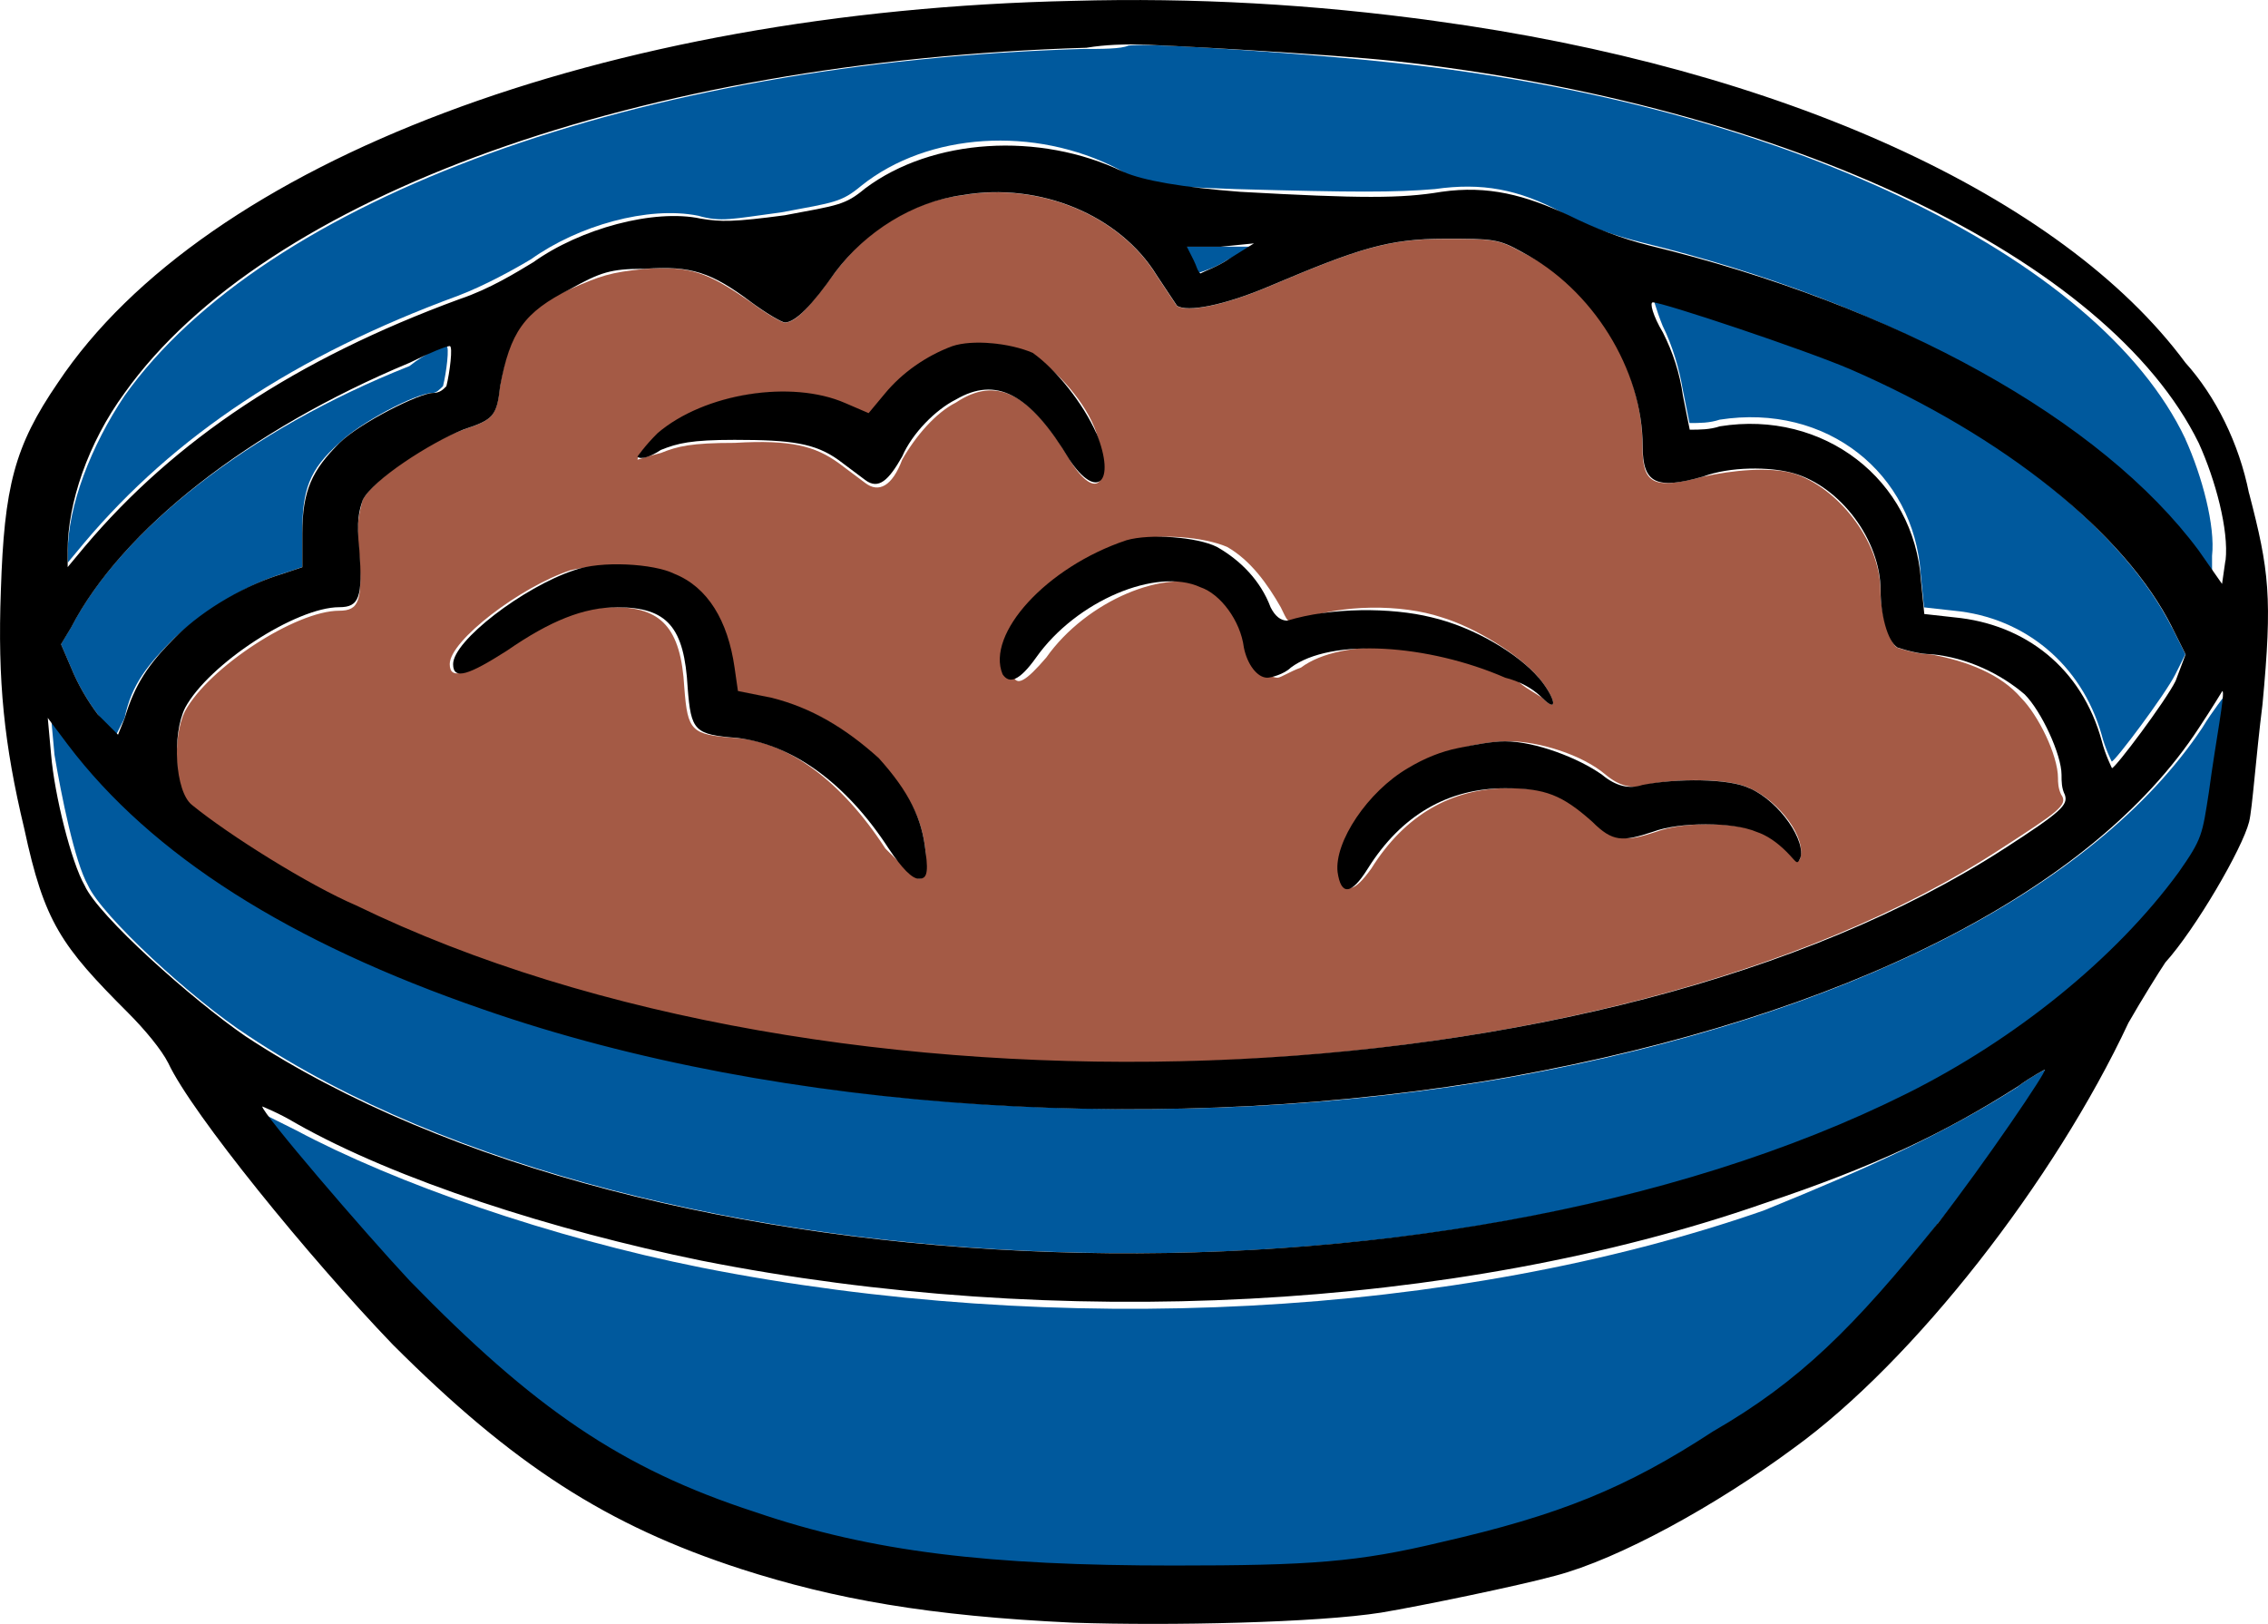
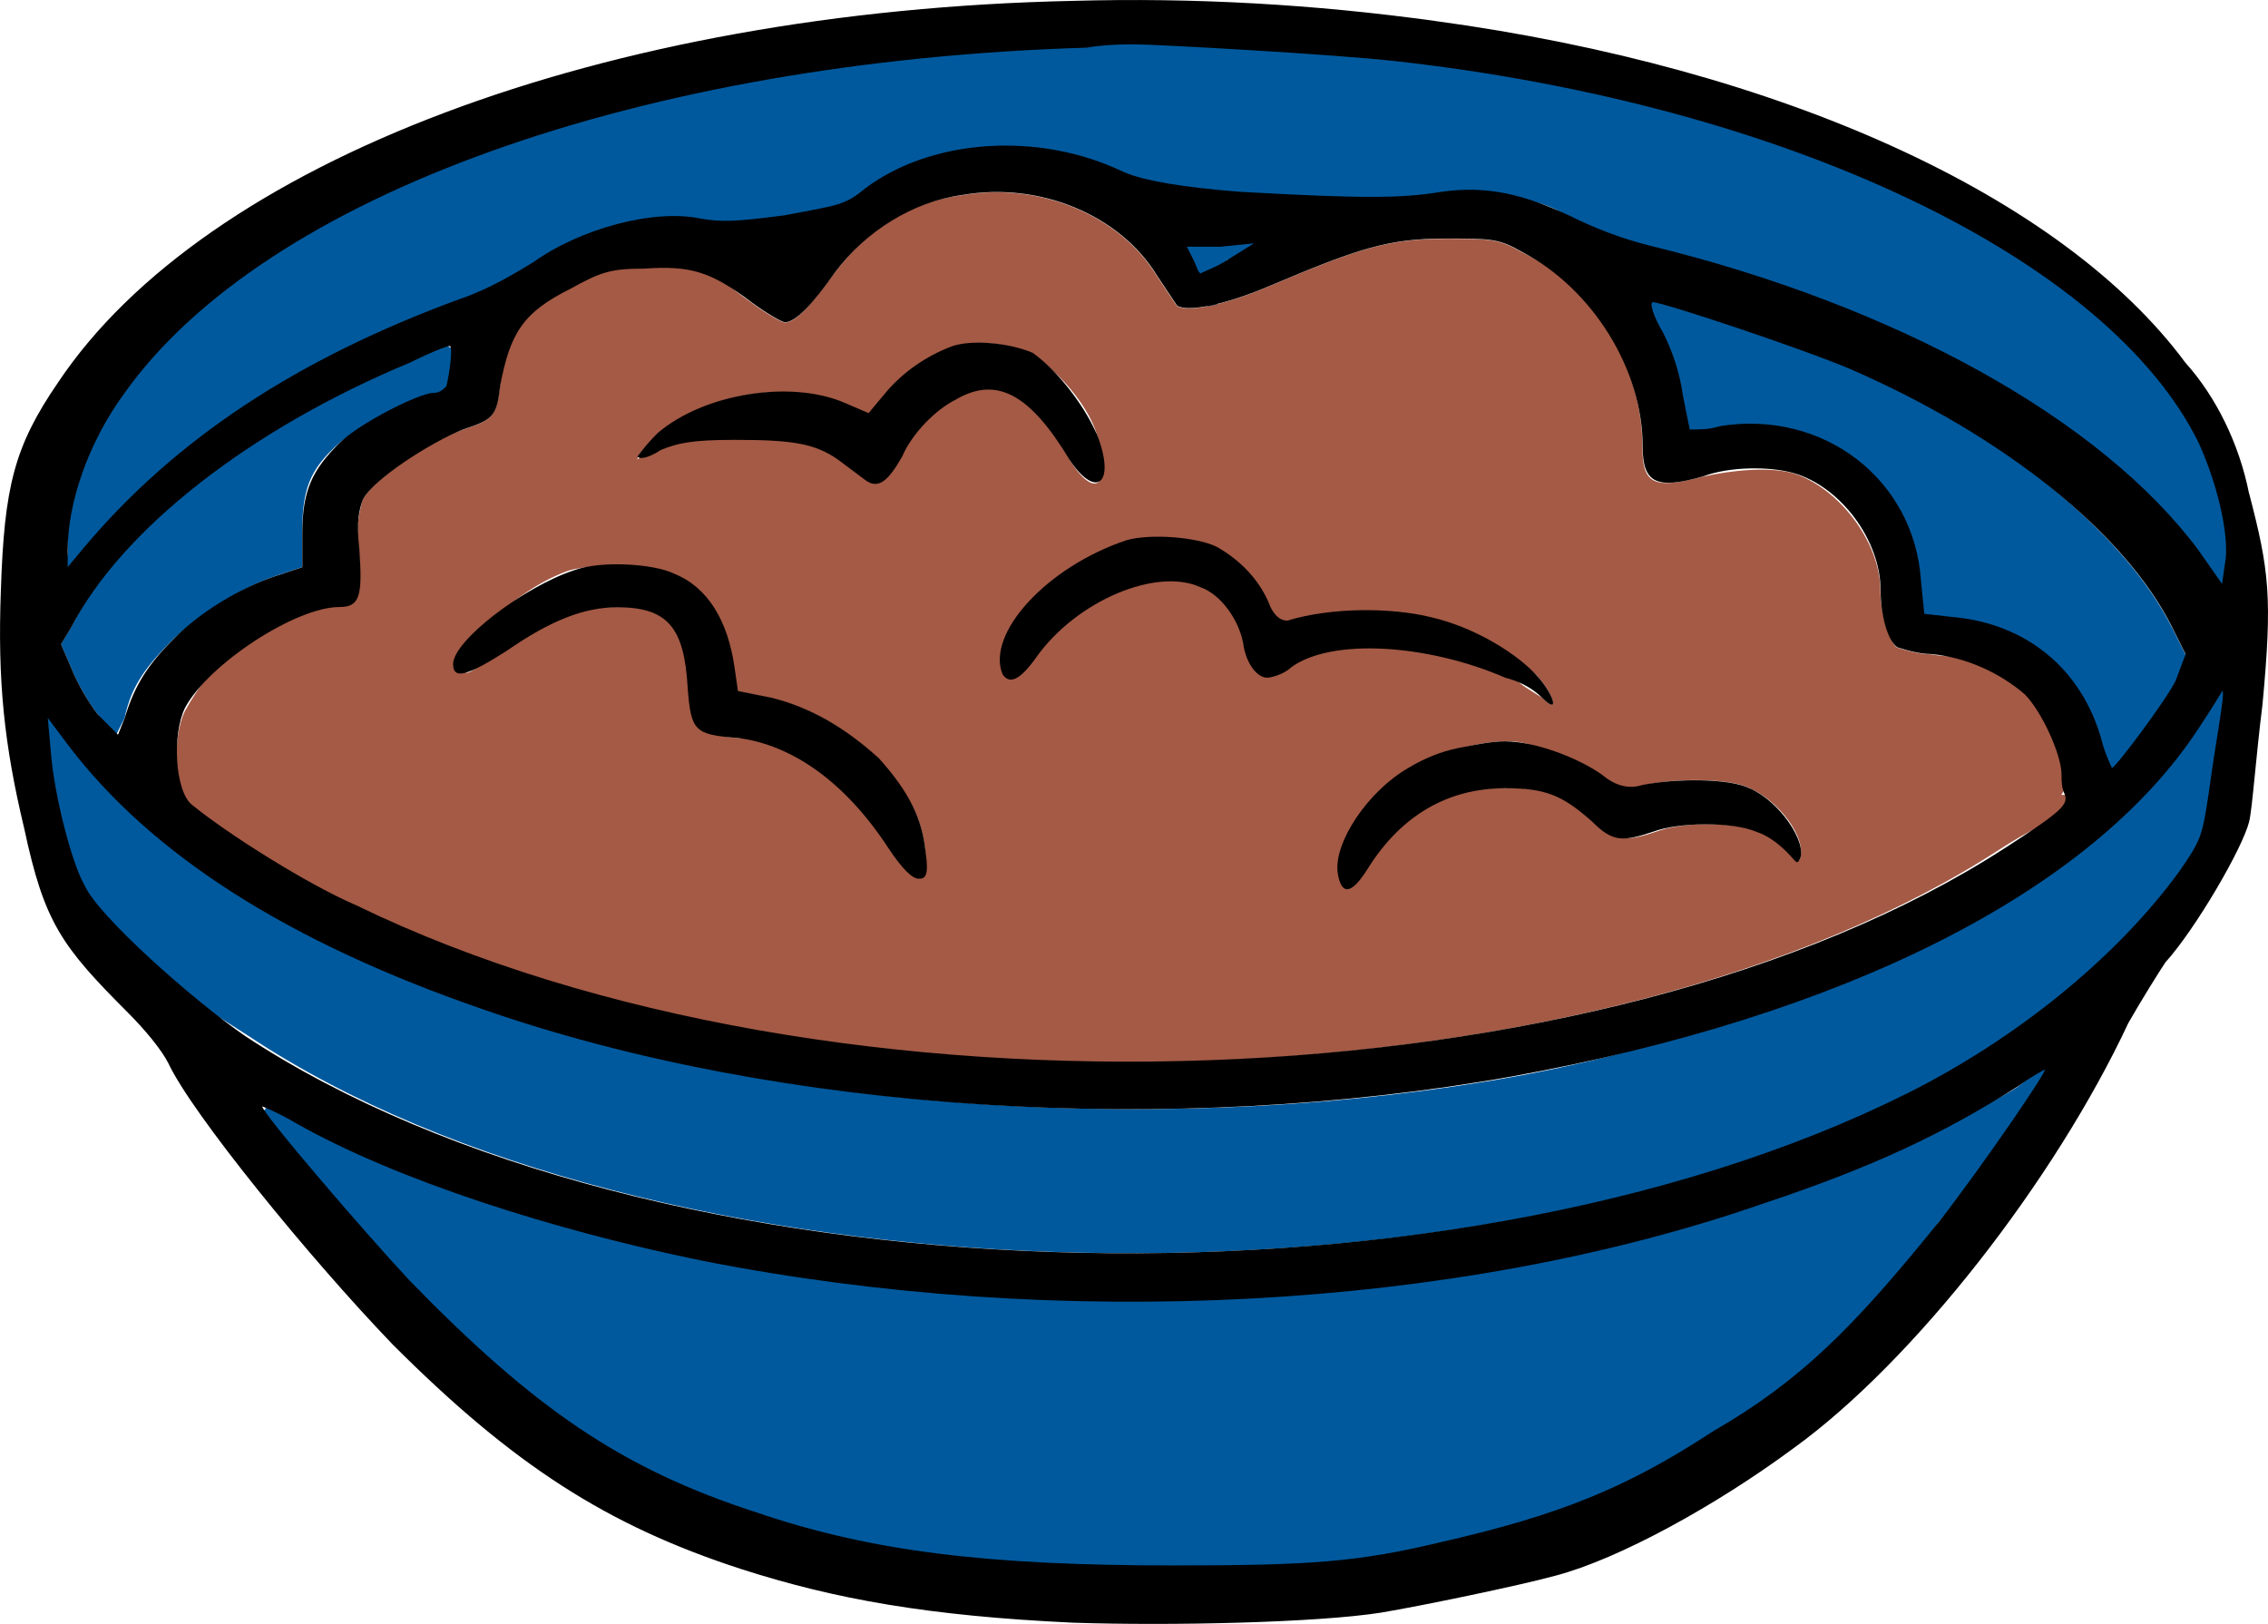
<svg xmlns="http://www.w3.org/2000/svg" id="Camada_1" data-name="Camada 1" viewBox="0 0 263.09 188.36">
  <defs>
    <style>
      .cls-1 {
        fill: #00599d;
      }

      .cls-2 {
        fill: #a45a45;
      }
    </style>
  </defs>
  <g id="Camada_2" data-name="Camada 2">
    <g id="Camada_1-2" data-name="Camada 1-2">
-       <path class="cls-1" d="m145.46,28.61l-3.11,1.55c-1.17.78-2.33,1.17-3.5,1.55-.39-.39-.78-1.17-.78-1.55l-.78-1.55h8.16Z" />
-       <path class="cls-1" d="m234.08,126.03c1.55-1.17,3.11-1.94,3.11-1.94.78,0-6.61,10.88-12.44,17.88-9.33,12.05-15.94,18.27-26.04,24.88s-17.49,9.72-31.48,12.83c-9.72,2.33-15.16,2.72-31.09,2.72-21.38,0-34.59-1.55-48.58-6.22-15.55-5.05-25.65-12.05-40.03-26.82-5.83-5.83-17.1-19.43-17.1-20.21,0,0,1.55.78,3.89,1.94,11.66,6.22,29.54,12.44,47.03,15.94,41.2,8.16,87.45,5.83,123.21-6.61,12.44-5.05,20.99-8.94,29.54-14.38Z" />
-       <path class="cls-1" d="m258.18,80.55s-.78,5.83-1.55,11.66c-.78,5.05-1.17,5.83-3.5,8.94-7.38,10.11-19.05,19.43-31.48,25.65-54.41,27.21-146.53,24.1-192.78-6.61-6.61-4.28-17.1-13.99-18.66-17.49-1.55-2.72-3.11-10.49-3.89-15.16l-.39-4.28,2.33,3.11c9.72,12.83,25.65,22.93,48.2,30.71,34.59,12.05,80.46,14.77,119.32,7.77,38.48-7,67.24-21.77,79.68-40.42,1.17-1.94,2.72-3.89,2.72-3.89Z" />
-       <path class="cls-1" d="m51.78,40.13c.39,0,0,3.11-.39,4.66-.39.39-.78.78-1.17.78-1.94,0-8.55,3.5-10.88,5.83-3.5,3.11-4.28,5.44-4.28,10.49v3.89l-2.33.78c-3.89,1.17-8.55,3.89-12.44,7.38-3.11,3.11-5.05,5.44-5.83,9.33l-1.17,2.33-1.94-2.72c-1.17-1.55-2.33-3.5-3.11-5.44l-1.17-2.72,1.17-1.94c5.83-11.27,20.6-22.93,39.26-30.32,1.94-1.55,3.89-2.33,4.28-2.33Z" />
-       <path class="cls-1" d="m251.96,72.78l1.55,3.11-1.17,2.33c-1.17,2.33-7,10.11-7.38,10.11,0,0-.78-1.55-1.17-3.11-2.33-8.16-8.94-13.6-17.1-14.38l-3.5-.39-.39-3.89c-.78-11.66-10.88-19.82-23.32-17.88-1.17.39-2.33.39-3.5.39,0,0-.39-1.94-.78-3.89-.39-2.33-1.17-5.05-2.33-7.38-.78-1.94-1.17-3.5-1.17-3.5,1.17,0,17.49,5.44,22.93,7.77,17.88,8.55,31.87,19.82,37.31,30.71Z" />
-       <path class="cls-1" d="m253.51,50.94c1.93,4.26,3.48,10.06,3.09,13.54v2.71l-2.71-3.87c-11.22-15.09-34.82-28.24-63.45-35.2-3.09-.77-6.58-1.93-9.28-3.48-5.03-2.71-9.28-3.48-14.7-2.71-4.64.39-9.28.39-23.21,0-10.06-.39-10.45-.39-13.54-2.32-9.67-5.03-22.05-4.26-29.79,1.93-2.32,1.93-3.09,1.93-9.28,3.09-5.8.77-6.96,1.16-9.67.39-5.8-1.16-13.93,1.16-19.34,5.03-1.93,1.16-5.42,3.09-8.51,4.26-18.96,6.96-32.88,16.25-43.33,28.63l-1.93,2.32v-1.16c0-5.42,2.71-12.38,6.58-18.18C30.68,23.09,74.01,7.23,125.46,5.68c2.32,0,4.64,0,5.42-.39,2.71-.39,23.21,1.16,30.18,1.93,45.26,4.64,82.4,22.44,92.46,43.72Z" />
-       <path class="cls-2" d="m239.13,92.21c.78,1.17-.39,1.94-7,6.22-45.86,29.93-136.04,33.43-190.84,7-5.44-2.72-15.16-8.55-19.05-11.66-1.94-1.55-2.33-8.16-.78-11.27,2.72-5.05,12.83-11.66,17.88-11.66,2.33,0,2.72-1.17,2.33-6.61-.39-3.5,0-4.66.39-6.22,1.17-2.33,7.38-6.61,11.66-8.16,3.5-1.17,3.89-1.55,4.28-5.05,1.17-6.61,2.72-8.94,8.16-11.27,3.5-1.55,4.66-1.94,8.55-2.33,5.44-.39,7.38.39,12.44,3.89,1.55,1.17,3.5,2.33,3.89,2.33,1.17,0,2.72-1.55,5.83-5.83,3.5-4.66,8.55-8.16,14.77-8.94,8.94-1.55,18.27,2.33,22.54,9.33.78,1.17,1.55,2.33,2.33,3.5,1.17.78,5.44,0,10.88-2.33,10.11-4.28,13.6-5.44,20.21-5.44,5.44,0,6.22,0,8.94,1.55,8.16,3.89,13.99,13.21,13.99,22.54,0,4.28,1.17,5.05,7,3.5,3.5-.78,7.77-1.17,10.49-.39,5.05,1.55,10.11,7.77,10.11,13.6,0,2.72,1.17,6.22,1.94,6.61,1.17.39,2.72.78,3.89.78,4.28.78,8.16,2.33,10.49,5.05,1.94,1.94,4.28,6.61,4.28,9.33,0,.39,0,1.17.39,1.94Zm-30.32,7.38c.78-2.33-2.33-6.61-5.83-8.16-2.33-1.17-8.55-1.17-12.05-.39q-2.33.78-4.66-1.17c-2.72-2.33-7.77-3.89-11.27-3.89-1.94,0-3.89.39-5.44.78-1.94.39-3.89,1.17-5.83,2.33-4.66,2.72-8.55,8.55-8.16,12.05.39,2.72,1.55,2.33,3.5-.39,3.89-6.22,9.33-9.33,15.94-9.33,4.66,0,6.22.78,10.11,3.89,2.33,2.33,3.5,2.33,7,1.17,3.11-1.17,8.94-1.17,12.05,0,1.17.39,2.72,1.55,3.5,2.33q.78,1.55,1.17.78Zm-29.93-18.66c1.94,1.94,1.55,0-.39-2.33-2.33-2.72-7.38-5.83-11.27-7-4.66-1.55-11.66-1.55-16.71.39-1.17.39-1.17,0-1.94-1.55-1.55-2.72-3.5-5.44-6.22-7-2.72-1.17-7.77-1.55-10.49-.78-8.94,3.11-15.94,10.49-14.38,15.55.39,1.55,1.55.78,3.89-1.94,4.66-6.61,13.99-10.49,19.05-8.16,2.33,1.17,4.28,4.28,5.05,7,.39,1.94,1.55,3.5,2.72,3.5.39,0,1.55-.78,2.72-1.17,4.66-3.5,15.94-3.11,24.88,1.17.39.78,1.94,1.55,3.11,2.33Zm-54.8-27.6c3.11,5.05,5.05,2.72,3.11-3.11-1.17-3.5-4.66-7.38-7.38-8.94s-7-1.94-9.33-.78c-3.11,1.17-5.83,3.11-7.77,5.44l-1.94,2.33-2.72-1.17c-6.22-3.11-16.32-1.55-21.77,3.5-1.55,1.17-2.33,2.33-2.33,2.72,0,0,1.17-.39,2.72-.78,1.94-.78,3.5-1.17,8.55-1.17,6.61-.39,9.33.39,12.05,2.33l3.11,2.33c1.55,1.17,3.11.39,4.28-2.72,1.55-2.72,3.89-5.44,6.22-6.61,4.66-3.11,8.55-1.17,13.21,6.61Zm-17.49,48.58c.78,0,.78-.39.78-3.11-.39-3.89-1.94-7-5.83-10.88s-7.77-5.83-12.44-7l-3.89-.78-.39-2.72c-.78-5.05-3.11-8.94-7-10.88-2.72-1.17-8.55-1.17-11.66-.39-5.83,1.94-13.99,8.16-13.99,10.88,0,1.94,1.94,1.17,6.22-1.55,5.44-3.5,8.94-5.05,12.83-5.05,5.44,0,7.77,2.33,8.16,9.33.39,5.05.78,5.44,5.83,5.83,6.22.39,12.44,5.05,17.49,12.83,2.33,2.33,3.5,3.5,3.89,3.5h0Z" />
-       <path d="m260.9,57.23c2.33,8.94,2.72,12.05,1.55,24.49-.78,6.22-1.17,12.05-1.55,13.6-.78,3.11-6.22,12.44-9.72,16.32-.78,1.17-2.72,4.28-4.28,7-8.55,18.27-24.88,39.26-38.87,49.36-8.94,6.61-20.21,12.83-27.6,14.77-4.28,1.17-15.55,3.5-20.21,4.28-7.38,1.17-24.49,1.55-35.76,1.17-16.71-.78-27.6-2.72-38.48-6.22-15.55-5.05-26.43-12.05-40.42-26.04-9.72-10.11-23.32-26.82-26.04-32.65-.78-1.55-2.72-3.89-4.66-5.83-7.77-7.77-9.72-10.49-12.05-21.38C.48,86.38-.29,79,.1,68.5c.39-12.05,1.55-16.71,6.61-24.1C23.8,18.75,70.06,1.26,124.47.1c13.99-.39,27.98.39,41.98,2.33,40.03,5.44,72.68,20.21,87.06,39.64,3.5,3.89,6.22,9.33,7.38,15.16Zm-4.66,34.59c.78-5.83,1.94-11.66,1.55-11.66,0,0-1.17,1.94-2.72,4.28-12.44,19.05-41.2,33.43-79.68,40.42-39.26,7-84.73,4.28-119.32-7.77-22.54-7.77-38.48-17.88-48.2-30.71l-2.33-3.11.39,4.28c.39,4.66,2.33,12.44,3.89,15.16,1.55,3.5,12.44,13.21,18.66,17.49,46.64,30.71,138.37,33.81,192.78,6.61,12.44-6.22,24.1-15.55,31.48-25.65,2.72-3.89,2.72-4.28,3.5-9.33h0Zm1.93-26.82c.39-3.5-1.17-9.33-3.11-13.6-10.49-21.38-47.81-39.26-93.28-44.31-7-.78-27.6-1.94-30.32-1.94-.78,0-3.11,0-5.44.39C74.32,7.09,30.79,22.64,14.46,45.57c-4.28,5.83-6.61,12.83-6.61,18.27v1.94l1.94-2.33c10.49-12.44,24.49-21.77,43.53-28.76,3.5-1.17,6.61-3.11,8.55-4.28,5.44-3.89,13.99-6.22,19.43-5.05,2.33.39,3.89.39,9.72-.39,6.22-1.17,7-1.17,9.33-3.11,7.77-5.83,20.21-6.61,29.93-1.94q3.5,1.55,13.6,2.33c13.99.78,18.66.78,23.32,0,5.44-.78,9.72.39,14.77,2.72,3.11,1.55,6.22,2.72,9.33,3.5,28.76,7,52.47,20.21,63.74,35.37l2.72,3.89.39-2.72Zm-4.65,10.88l-1.55-3.11c-5.44-10.88-19.43-22.15-37.31-29.93-5.44-2.33-21.77-7.77-22.93-7.77-.39,0,0,1.55,1.17,3.5,1.17,2.33,1.94,4.66,2.33,7.38.39,1.94.78,3.89.78,3.89,1.17,0,2.33,0,3.5-.39,12.05-1.94,22.54,6.22,23.32,17.88l.39,3.89,3.5.39c8.16.78,14.77,5.83,17.1,14.38.39,1.55,1.17,3.11,1.17,3.11.39,0,6.22-7.77,7.38-10.11l1.17-3.11Zm-20.99,22.54c6.61-4.28,7.38-5.05,7-6.22-.39-.78-.39-1.55-.39-2.33,0-2.33-2.33-7.38-4.28-9.33-2.72-2.33-6.61-4.28-10.88-4.66-1.17,0-2.72-.39-3.89-.78-1.17-.78-1.94-3.89-1.94-6.61,0-5.83-4.66-12.05-10.11-13.6-2.72-.78-7.38-.78-10.49.39-5.44,1.55-7,.78-7-3.5,0-8.94-5.83-18.27-13.99-22.54-2.72-1.55-3.5-1.55-8.94-1.55-6.61,0-10.11,1.17-20.21,5.44-5.44,2.33-9.72,3.11-10.88,2.33-.78-1.17-1.55-2.33-2.33-3.5-4.28-7-13.6-10.88-22.54-9.33-5.83.78-11.27,4.28-14.77,8.94-2.72,3.89-4.66,5.83-5.83,5.83-.39,0-2.33-1.17-3.89-2.33-4.66-3.5-7-4.28-12.44-3.89-3.89,0-5.05.39-8.55,2.33-5.44,2.72-7,5.05-8.16,11.27-.39,3.5-.78,3.89-4.28,5.05-3.89,1.55-10.49,5.83-11.66,8.16-.39,1.17-.78,2.33-.39,5.83.39,5.44,0,6.61-2.33,6.61-5.05,0-15.16,6.61-17.88,11.66-1.55,3.11-1.17,9.72.78,11.27,4.28,3.5,13.6,9.33,19.05,11.66,55.19,26.82,144.98,23.32,191.23-6.61h0Zm-7.77,43.53c5.44-7,12.83-17.88,12.44-17.88,0,0-1.55.78-3.11,1.94-8.55,5.44-16.71,9.33-29.54,13.6-35.76,12.44-82.01,14.77-123.21,6.61-17.1-3.5-35.37-9.33-47.03-15.94-1.94-1.17-3.89-1.94-3.89-1.94,0,.78,11.66,14.38,17.1,20.21,14.38,14.77,24.49,21.77,40.03,26.82,13.6,4.66,27.21,6.22,48.58,6.22,15.94,0,21.38-.39,31.09-2.72,13.6-3.11,21.38-6.22,31.48-12.83,10.11-5.83,16.32-12.05,26.04-24.1h0ZM142.35,30.17l3.11-1.94-3.89.39h-3.89l.78,1.55c.39.78.39,1.17.78,1.55.78-.39,1.94-.78,3.11-1.55Zm-90.57,14.63c.39-1.55.78-4.66.39-4.66s-2.33.78-4.66,1.94c-18.66,7.77-33.43,19.43-39.26,30.71l-1.17,1.94,1.17,2.72c.78,1.94,1.94,3.89,3.11,5.44l2.33,2.33.78-1.94c1.17-3.89,2.72-6.22,5.83-9.33,3.5-3.5,8.55-6.22,12.44-7.38l2.33-.78v-3.89c0-5.05,1.17-7.38,4.28-10.49,2.33-2.33,9.33-5.83,10.88-5.83.78,0,1.17-.39,1.55-.78h0Z" />
-       <path d="m202.98,91.44c3.5,1.55,6.61,6.22,5.83,8.16-.39.78-.39.39-1.55-.78-1.17-1.17-2.33-1.94-3.5-2.33-2.72-1.17-8.94-1.17-12.05,0-3.5,1.17-4.66,1.17-7-1.17-3.5-3.11-5.44-3.89-10.11-3.89-6.61,0-12.05,3.11-15.94,9.33-1.94,3.11-3.11,3.11-3.5.39-.39-3.5,3.5-9.33,8.16-12.05,1.94-1.17,3.89-1.94,5.83-2.33s3.89-.78,5.44-.78c3.5,0,8.55,1.94,11.27,3.89q2.33,1.94,4.66,1.17c3.89-.78,10.11-.78,12.44.39Z" />
-       <path d="m178.5,78.61c1.94,2.33,2.33,4.28.39,2.33-1.17-1.17-2.72-1.94-4.28-2.33-8.94-3.89-20.21-4.66-24.88-1.17-.78.78-2.33,1.17-2.72,1.17-1.17,0-2.33-1.55-2.72-3.5-.39-3.11-2.72-6.22-5.05-7-5.05-2.33-14.38,1.55-19.05,8.16-1.94,2.72-3.11,3.11-3.89,1.94-1.94-4.66,5.05-12.44,14.38-15.55,2.72-.78,8.16-.39,10.49.78,2.72,1.55,5.05,3.89,6.22,7q.78,1.55,1.94,1.55c5.05-1.55,12.05-1.55,16.71-.39,5.05,1.17,10.11,4.28,12.44,7Z" />
-       <path d="m127.19,50.24c2.33,5.83,0,7.77-3.11,3.11-4.66-7.77-8.55-9.72-13.21-7-2.33,1.17-5.05,3.89-6.22,6.61-1.55,2.72-2.72,3.89-4.28,2.72l-3.11-2.33c-2.72-1.94-5.44-2.33-12.05-2.33-5.05,0-6.61.39-8.55,1.17-1.17.78-2.33,1.17-2.72.78,0,0,.78-1.17,2.33-2.72,5.44-4.66,15.55-6.22,21.77-3.5l2.72,1.17,1.94-2.33c1.94-2.33,4.66-4.28,7.77-5.44,2.33-.78,6.61-.39,9.33.78,2.72,1.94,5.83,5.83,7.38,9.33Z" />
-       <path d="m107.37,98.82c.39,2.72,0,3.11-.78,3.11s-1.94-1.17-3.5-3.5c-5.05-7.77-11.27-12.05-17.49-12.83-5.05-.39-5.44-.78-5.83-5.83-.39-7-2.33-9.33-8.16-9.33-3.89,0-7.77,1.55-12.83,5.05-4.28,2.72-6.22,3.5-6.22,1.55,0-2.72,8.16-8.94,13.99-10.88,3.11-1.17,9.33-.78,11.66.39,3.89,1.55,6.22,5.44,7,10.88l.39,2.72,3.89.78c4.66,1.17,8.55,3.5,12.44,7,3.5,3.89,5.05,7,5.44,10.88Z" />
+       <path class="cls-1" d="m146.25,29.36l-3.91.8c-1.1,1.29-.79,11.91-3.5,1.55-.39-.39-.78-1.17-.78-1.55l-.78-1.55,8.17-1.61.8,2.36Z" />
+       <path class="cls-1" d="m234.08,126.03c1.55-1.17,5.53-5.33,5.53-5.33.78,0-9.03,14.27-14.86,21.27-9.33,12.05-15.94,18.27-26.04,24.88s-17.49,9.72-31.48,12.83c-9.72,2.33-15.16,2.72-31.09,2.72-21.38,0-34.59-1.55-48.58-6.22-15.55-5.05-25.65-12.05-40.03-26.82-5.83-5.83-19.55-22.53-17.1-20.21,0,0,1.59-2.97,3.93-1.81,11.66,6.22,29.74,12.07,47.23,15.57,41.2,8.16,87.05,6.57,122.81-5.87,12.44-5.05,21.15-5.56,29.7-11h-.02Z" />
+       <path class="cls-1" d="m258.18,80.55s-.78,5.83-1.55,11.66c-.78,5.05-1.17,5.83-3.5,8.94-7.38,10.11-19.05,19.43-31.48,25.65-54.41,27.21-146.53,24.1-192.78-6.61-6.61-4.28-19.46-12.07-21.02-15.57-1.4-2.45-3.2-16.23-4.11-22.35-.08-.51.56-.81.91-.42l1.29,1.42,2.33,3.11c9.72,12.83,25.65,22.93,48.2,30.71,34.59,12.05,80.46,14.77,119.32,7.77,38.48-7,67.25-25.66,79.69-44.31,1.17-1.94,2.71,0,2.71,0h0Z" />
+       <path class="cls-1" d="m51.78,40.13c.39,0,4.16,2.17,3.77,3.72-.39.39-2.99,4.09-3.38,4.09-1.94,0-10.5,1.13-12.83,3.46-3.5,3.11-4.28,5.44-4.28,10.49v3.89l-2.33.78c-3.89,1.17-8.55,3.89-12.44,7.38-3.11,3.11-5.05,5.44-5.83,9.33l-1.17,2.33-1.94-2.72c-1.17-1.55-2.33-3.5-3.11-5.44l-1.17-2.72,1.17-1.94c5.83-11.27,18.66-25.65,37.32-33.04,1.94-1.55,9.6-2.27,9.99-2.27l-3.77,2.66Z" />
+       <path class="cls-1" d="m251.96,72.78l1.55,3.11.03,3.79c-1.17,2.33-7.65,11.41-8.03,11.41,0,0-4.21-3.54-4.6-5.1-2.33-8.16-6.9-12.43-15.06-13.21h-4.6l-.76-7.17c-.78-11.66-8.24-16.29-20.68-14.35-1.17.39-4.19.26-5.36.26,0,0-2.36-4.69-2.75-6.64-.39-2.33-1.45-6.1-2.61-8.43-.78-1.94,2.5-4.72,2.5-4.72,1.17,0,17.61,8.02,23.05,10.35,17.88,8.55,31.87,19.82,37.31,30.71h.02Z" />
+       <path class="cls-1" d="m256.66,50.49c1.93,4.26,7.89,13.54,3.91,16.7l-2.71,4.81-3.98-8.68c-11.22-15.09-35.92-26.2-64.55-33.16-3.09-.77-5.48-3.97-8.18-5.52-5.03-2.71-8.87-1.22-14.29-.45-4.64.39-7.48,1.41-21.41,1.02-10.06-.39-12.45-.97-15.54-2.9-9.67-5.03-21.14-4.82-28.88,1.37-2.32,1.93-4.06,5.13-10.25,6.29-5.8.77-6.74-.97-9.45-1.74-5.8-1.16-12.97-.38-18.38,3.49-1.93,1.16-5.85,3.55-8.94,4.72-18.96,6.96-31.42,14.05-41.87,26.42l-5.08,6.52.79-5.28c0-5.42-.35-12.15,3.52-17.95C27.62,23.32,74.06,4.52,125.51,2.97c2.32,0,6.75.42,7.53.03,2.71-.39,23.54,1.38,30.51,2.15,45.26,4.64,81.09,21.51,91.15,42.79l1.96,2.55Z" />
+       <path class="cls-2" d="m242.95,92.1c.78,1.17-4.22,2.04-10.83,6.32-45.86,29.93-136.04,33.43-190.84,7-5.44-2.72-15.16-8.55-19.05-11.66-1.94-1.55-2.33-8.16-.78-11.27,2.72-5.05,10.66-14.77,15.71-14.77,2.33,0,4.89,1.94,4.5-3.5-.39-3.5,0-4.66.39-6.22,1.17-2.33,7.38-6.61,11.66-8.16,3.5-1.17,3.89-1.55,4.28-5.05,1.17-6.61,1.56-10.76,7-13.09,3.5-1.55,5.06-3.09,8.95-3.48,5.44-.39,8.14,3.36,13.2,6.86,1.55,1.17,3.5,2.33,3.89,2.33,1.17,0,2.72-1.55,5.83-5.83,3.5-4.66,8.55-8.16,14.77-8.94,8.94-1.55,18.27,2.33,22.54,9.33.78,1.17,1.55,2.33,2.33,3.5,1.17.78,5.44,0,10.88-2.33,10.11-4.28,13.6-5.44,20.21-5.44,5.44,0,6.22,0,8.94,1.55,8.16,3.89,13.99,13.21,13.99,22.54,0,4.28,1.17,5.05,7,3.5,3.5-.78,7.77-1.17,10.49-.39,5.05,1.55,10.11,7.77,10.11,13.6,0,2.72,1.17,6.22,1.94,6.61,1.17.39,2.72.78,3.89.78,4.28.78,9.26-.56,11.59,2.16,1.94,1.94,5.36,5.21,5.36,7.93,0,.39.26,3.11-1.79,6.23l3.84-.11Zm-34.15,7.48c.78-2.33-2.33-6.61-5.83-8.16-2.33-1.17-8.55-1.17-12.05-.39-1.55.52-3.78,1.35-5.33.05-2.72-2.33-7.1-5.11-10.6-5.11-1.94,0-3.89.39-5.44.78-1.94.39-3.89,1.17-5.83,2.33-4.66,2.72-8.55,8.55-8.16,12.05.39,2.72,1.52-.36,3.47-3.08,3.89-6.22,9.36-6.64,15.97-6.64,4.66,0,6.22.78,10.11,3.89,2.33,2.33,3.5,2.33,7,1.17,3.11-1.17,8.94-1.17,12.05,0,1.17.39,2.72,1.55,3.5,2.33.52,1.03.91,1.29,1.17.78h-.03Zm-29.93-18.66c1.94,1.94,1.55,0-.39-2.33-2.33-2.72-8.24-3.54-12.13-4.71-4.66-1.55-10.8-3.84-15.85-1.9-1.17.39-1.67,2.34-2.44.79-1.55-2.72-3.78-4.65-6.5-6.21-2.72-1.17-6.99-4.68-9.71-3.91-8.94,3.11-15.94,10.49-14.38,15.55.39,1.55,1.27-3.49,3.61-6.21,4.66-6.61,14.27-6.22,19.33-3.89,2.33,1.17,4.28,4.28,5.05,7,.39,1.94,2.68,2.84,2.6,1.68-.12-1.82,2.31-1.48,3.48-1.87,4.66-3.5,15.3-.58,24.24,3.7.39.78,1.94,1.55,3.11,2.33h-.02Zm-54.8-27.61c3.11,5.05,5.05,2.72,3.11-3.11-1.17-3.5-4.66-7.38-7.38-8.94s-7-1.94-9.33-.78c-3.11,1.17-5.83,3.11-7.77,5.44l-1.94,2.33-2.72-1.17c-6.22-3.11-16.32-1.55-21.77,3.5-1.55,1.17-2.33,2.33-2.33,2.72,0,0,2.35-2.02,3.9-2.41,1.94-.78,3.29-1.53,8.34-1.53,6.61-.39,10.22.27,12.94,2.21l1.91,1.87c1.55,1.17,1.17.05,2.34-3.06,1.55-2.72,5.84-5.13,8.17-6.3,4.66-3.11,7.88,1.42,12.54,9.2v.02Zm-17.5,48.58c.78,0,.78-.39.78-3.11-.39-3.89-1.94-7-5.83-10.88s-7.77-5.83-12.44-7l-3.89-.78-.39-2.72c-.78-5.05-3.11-8.94-7-10.88-2.72-1.17-8.55-1.17-11.66-.39-5.83,1.94-12.31,8.09-12.31,10.81,0,1.94.26,1.24,4.54-1.48,5.44-3.5,8.94-5.05,12.83-5.05,5.44,0,9.99-.3,10.38,6.7.39,5.05-1.44,8.07,3.61,8.46,6.22.39,13.29,1.2,18.34,8.98,2.33,2.33,2.65,7.35,3.04,7.35h0Z" />
+       <path d="m260.9,57.23c2.33,8.94,2.72,12.05,1.55,24.49-.78,6.22-1.17,12.05-1.55,13.6-.78,3.11-6.22,12.44-9.72,16.32-.78,1.17-2.72,4.28-4.28,7-8.55,18.27-24.88,39.26-38.87,49.36-8.94,6.61-20.21,12.83-27.6,14.77-4.28,1.17-15.55,3.5-20.21,4.28-7.38,1.17-24.49,1.55-35.76,1.17-16.71-.78-27.6-2.72-38.48-6.22-15.55-5.05-26.43-12.05-40.42-26.04-9.72-10.11-23.32-26.82-26.04-32.65-.78-1.55-2.72-3.89-4.66-5.83-7.77-7.77-9.72-10.49-12.05-21.38C.48,86.38-.29,79,.1,68.5c.39-12.05,1.55-16.71,6.61-24.1C23.8,18.75,70.06,1.26,124.47.1c13.99-.39,27.98.39,41.98,2.33,40.03,5.44,72.68,20.21,87.06,39.64,3.5,3.89,6.22,9.33,7.38,15.16h.01Zm-4.66,34.59c.78-5.83,1.94-11.66,1.55-11.66,0,0-1.17,1.94-2.72,4.28-12.44,19.05-41.2,33.43-79.68,40.42-39.26,7-84.73,4.28-119.32-7.77-22.54-7.77-38.48-17.88-48.2-30.71l-2.33-3.11.39,4.28c.39,4.66,2.33,12.44,3.89,15.16,1.55,3.5,12.44,13.21,18.66,17.49,46.64,30.71,138.37,33.81,192.78,6.61,12.44-6.22,24.1-15.55,31.48-25.65,2.72-3.89,2.72-4.28,3.5-9.33h0Zm1.93-26.83c.39-3.5-1.17-9.33-3.11-13.6-10.49-21.38-47.81-39.26-93.28-44.31-7-.78-27.6-1.94-30.32-1.94-.78,0-3.11,0-5.44.39C74.32,7.09,30.79,22.64,14.46,45.57c-4.28,5.83-6.61,12.83-6.61,18.27v1.94l1.94-2.33c10.49-12.44,24.49-21.77,43.53-28.76,3.5-1.17,6.61-3.11,8.55-4.28,5.44-3.89,13.99-6.22,19.43-5.05,2.33.39,3.89.39,9.72-.39,6.22-1.17,7-1.17,9.33-3.11,7.77-5.83,20.21-6.61,29.93-1.94,2.33,1.03,6.87,1.81,13.6,2.33,13.99.78,18.66.78,23.32,0,5.44-.78,9.72.39,14.77,2.72,3.11,1.55,6.22,2.72,9.33,3.5,28.76,7,52.47,20.21,63.74,35.37l2.72,3.89.39-2.72h.02Zm-4.65,10.87l-1.55-3.11c-5.44-10.88-19.43-22.15-37.31-29.93-5.44-2.33-21.77-7.77-22.93-7.77-.39,0,0,1.55,1.17,3.5,1.17,2.33,1.94,4.66,2.33,7.38.39,1.94.78,3.89.78,3.89,1.17,0,2.33,0,3.5-.39,12.05-1.94,22.54,6.22,23.32,17.88l.39,3.89,3.5.39c8.16.78,14.77,5.83,17.1,14.38.39,1.55,1.17,3.11,1.17,3.11.39,0,6.22-7.77,7.38-10.11l1.17-3.11h-.02Zm-20.99,22.54c6.61-4.28,7.38-5.05,7-6.22-.39-.78-.39-1.55-.39-2.33,0-2.33-2.33-7.38-4.28-9.33-2.72-2.33-6.61-4.28-10.88-4.66-1.17,0-2.72-.39-3.89-.78-1.17-.78-1.94-3.89-1.94-6.61,0-5.83-4.66-12.05-10.11-13.6-2.72-.78-7.38-.78-10.49.39-5.44,1.55-7,.78-7-3.5,0-8.94-5.83-18.27-13.99-22.54-2.72-1.55-3.5-1.55-8.94-1.55-6.61,0-10.11,1.17-20.21,5.44-5.44,2.33-9.72,3.11-10.88,2.33-.78-1.17-1.55-2.33-2.33-3.5-4.28-7-13.6-10.88-22.54-9.33-5.83.78-11.27,4.28-14.77,8.94-2.72,3.89-4.66,5.83-5.83,5.83-.39,0-2.33-1.17-3.89-2.33-4.66-3.5-7-4.28-12.44-3.89-3.89,0-5.05.39-8.55,2.33-5.44,2.72-7,5.05-8.16,11.27-.39,3.5-.78,3.89-4.28,5.05-3.89,1.55-10.49,5.83-11.66,8.16-.39,1.17-.78,2.33-.39,5.83.39,5.44,0,6.61-2.33,6.61-5.05,0-15.16,6.61-17.88,11.66-1.55,3.11-1.17,9.72.78,11.27,4.28,3.5,13.6,9.33,19.05,11.66,55.19,26.82,144.98,23.32,191.23-6.61h0Zm-7.77,43.54c5.44-7,12.83-17.88,12.44-17.88,0,0-1.55.78-3.11,1.94-8.55,5.44-16.71,9.33-29.54,13.6-35.76,12.44-82.01,14.77-123.21,6.61-17.1-3.5-35.37-9.33-47.03-15.94-1.94-1.17-3.89-1.94-3.89-1.94,0,.78,11.66,14.38,17.1,20.21,14.38,14.77,24.49,21.77,40.03,26.82,13.6,4.66,27.21,6.22,48.58,6.22,15.94,0,21.38-.39,31.09-2.72,13.6-3.11,21.38-6.22,31.48-12.83,10.11-5.83,16.32-12.05,26.04-24.1h.02ZM142.35,30.17l3.11-1.94-3.89.39h-3.89l.78,1.55c.39.78.39,1.17.78,1.55.78-.39,1.94-.78,3.11-1.55Zm-90.57,14.63c.39-1.55.78-4.66.39-4.66s-2.33.78-4.66,1.94c-18.66,7.77-33.43,19.43-39.26,30.71l-1.17,1.94,1.17,2.72c.78,1.94,1.94,3.89,3.11,5.44l2.33,2.33.78-1.94c1.17-3.89,2.72-6.22,5.83-9.33,3.5-3.5,8.55-6.22,12.44-7.38l2.33-.78v-3.89c0-5.05,1.17-7.38,4.28-10.49,2.33-2.33,9.33-5.83,10.88-5.83.78,0,1.17-.39,1.55-.78h0Z" />
+       <path d="m202.98,91.44c3.5,1.55,6.61,6.22,5.83,8.16-.39.78-.39.39-1.55-.78-1.17-1.17-2.33-1.94-3.5-2.33-2.72-1.17-8.94-1.17-12.05,0-3.5,1.17-4.66,1.17-7-1.17-3.5-3.11-5.44-3.89-10.11-3.89-6.61,0-12.05,3.11-15.94,9.33-1.94,3.11-3.11,3.11-3.5.39-.39-3.5,3.5-9.33,8.16-12.05,1.94-1.17,3.89-1.94,5.83-2.33s3.89-.78,5.44-.78c3.5,0,8.55,1.94,11.27,3.89,1.55,1.29,3.11,1.68,4.66,1.17,3.89-.78,10.11-.78,12.44.39h.02Z" />
+       <path d="m178.5,78.61c1.94,2.33,2.33,4.28.39,2.33-1.17-1.17-2.72-1.94-4.28-2.33-8.94-3.89-20.21-4.66-24.88-1.17-.78.78-2.33,1.17-2.72,1.17-1.17,0-2.33-1.55-2.72-3.5-.39-3.11-2.72-6.22-5.05-7-5.05-2.33-14.38,1.55-19.05,8.16-1.94,2.72-3.11,3.11-3.89,1.94-1.94-4.66,5.05-12.44,14.38-15.55,2.72-.78,8.16-.39,10.49.78,2.72,1.55,5.05,3.89,6.22,7,.52,1.03,1.17,1.55,1.94,1.55,5.05-1.55,12.05-1.55,16.71-.39,5.05,1.17,10.11,4.28,12.44,7h.02Z" />
+       <path d="m127.19,50.24c2.33,5.83,0,7.77-3.11,3.11-4.66-7.77-8.55-9.72-13.21-7-2.33,1.17-5.05,3.89-6.22,6.61-1.55,2.72-2.72,3.89-4.28,2.72l-3.11-2.33c-2.72-1.94-5.44-2.33-12.05-2.33-5.05,0-6.61.39-8.55,1.17-1.17.78-2.33,1.17-2.72.78,0,0,.78-1.17,2.33-2.72,5.44-4.66,15.55-6.22,21.77-3.5l2.72,1.17,1.94-2.33c1.94-2.33,4.66-4.28,7.77-5.44,2.33-.78,6.61-.39,9.33.78,2.72,1.94,5.83,5.83,7.38,9.33v-.02Z" />
+       <path d="m107.37,98.82c.39,2.72,0,3.11-.78,3.11s-1.94-1.17-3.5-3.5c-5.05-7.77-11.27-12.05-17.49-12.83-5.05-.39-5.44-.78-5.83-5.83-.39-7-2.33-9.33-8.16-9.33-3.89,0-7.77,1.55-12.83,5.05-4.28,2.72-6.22,3.5-6.22,1.55,0-2.72,8.16-8.94,13.99-10.88,3.11-1.17,9.33-.78,11.66.39,3.89,1.55,6.22,5.44,7,10.88l.39,2.72,3.89.78c4.66,1.17,8.55,3.5,12.44,7,3.5,3.89,5.05,7,5.44,10.88h0Z" />
    </g>
  </g>
</svg>
